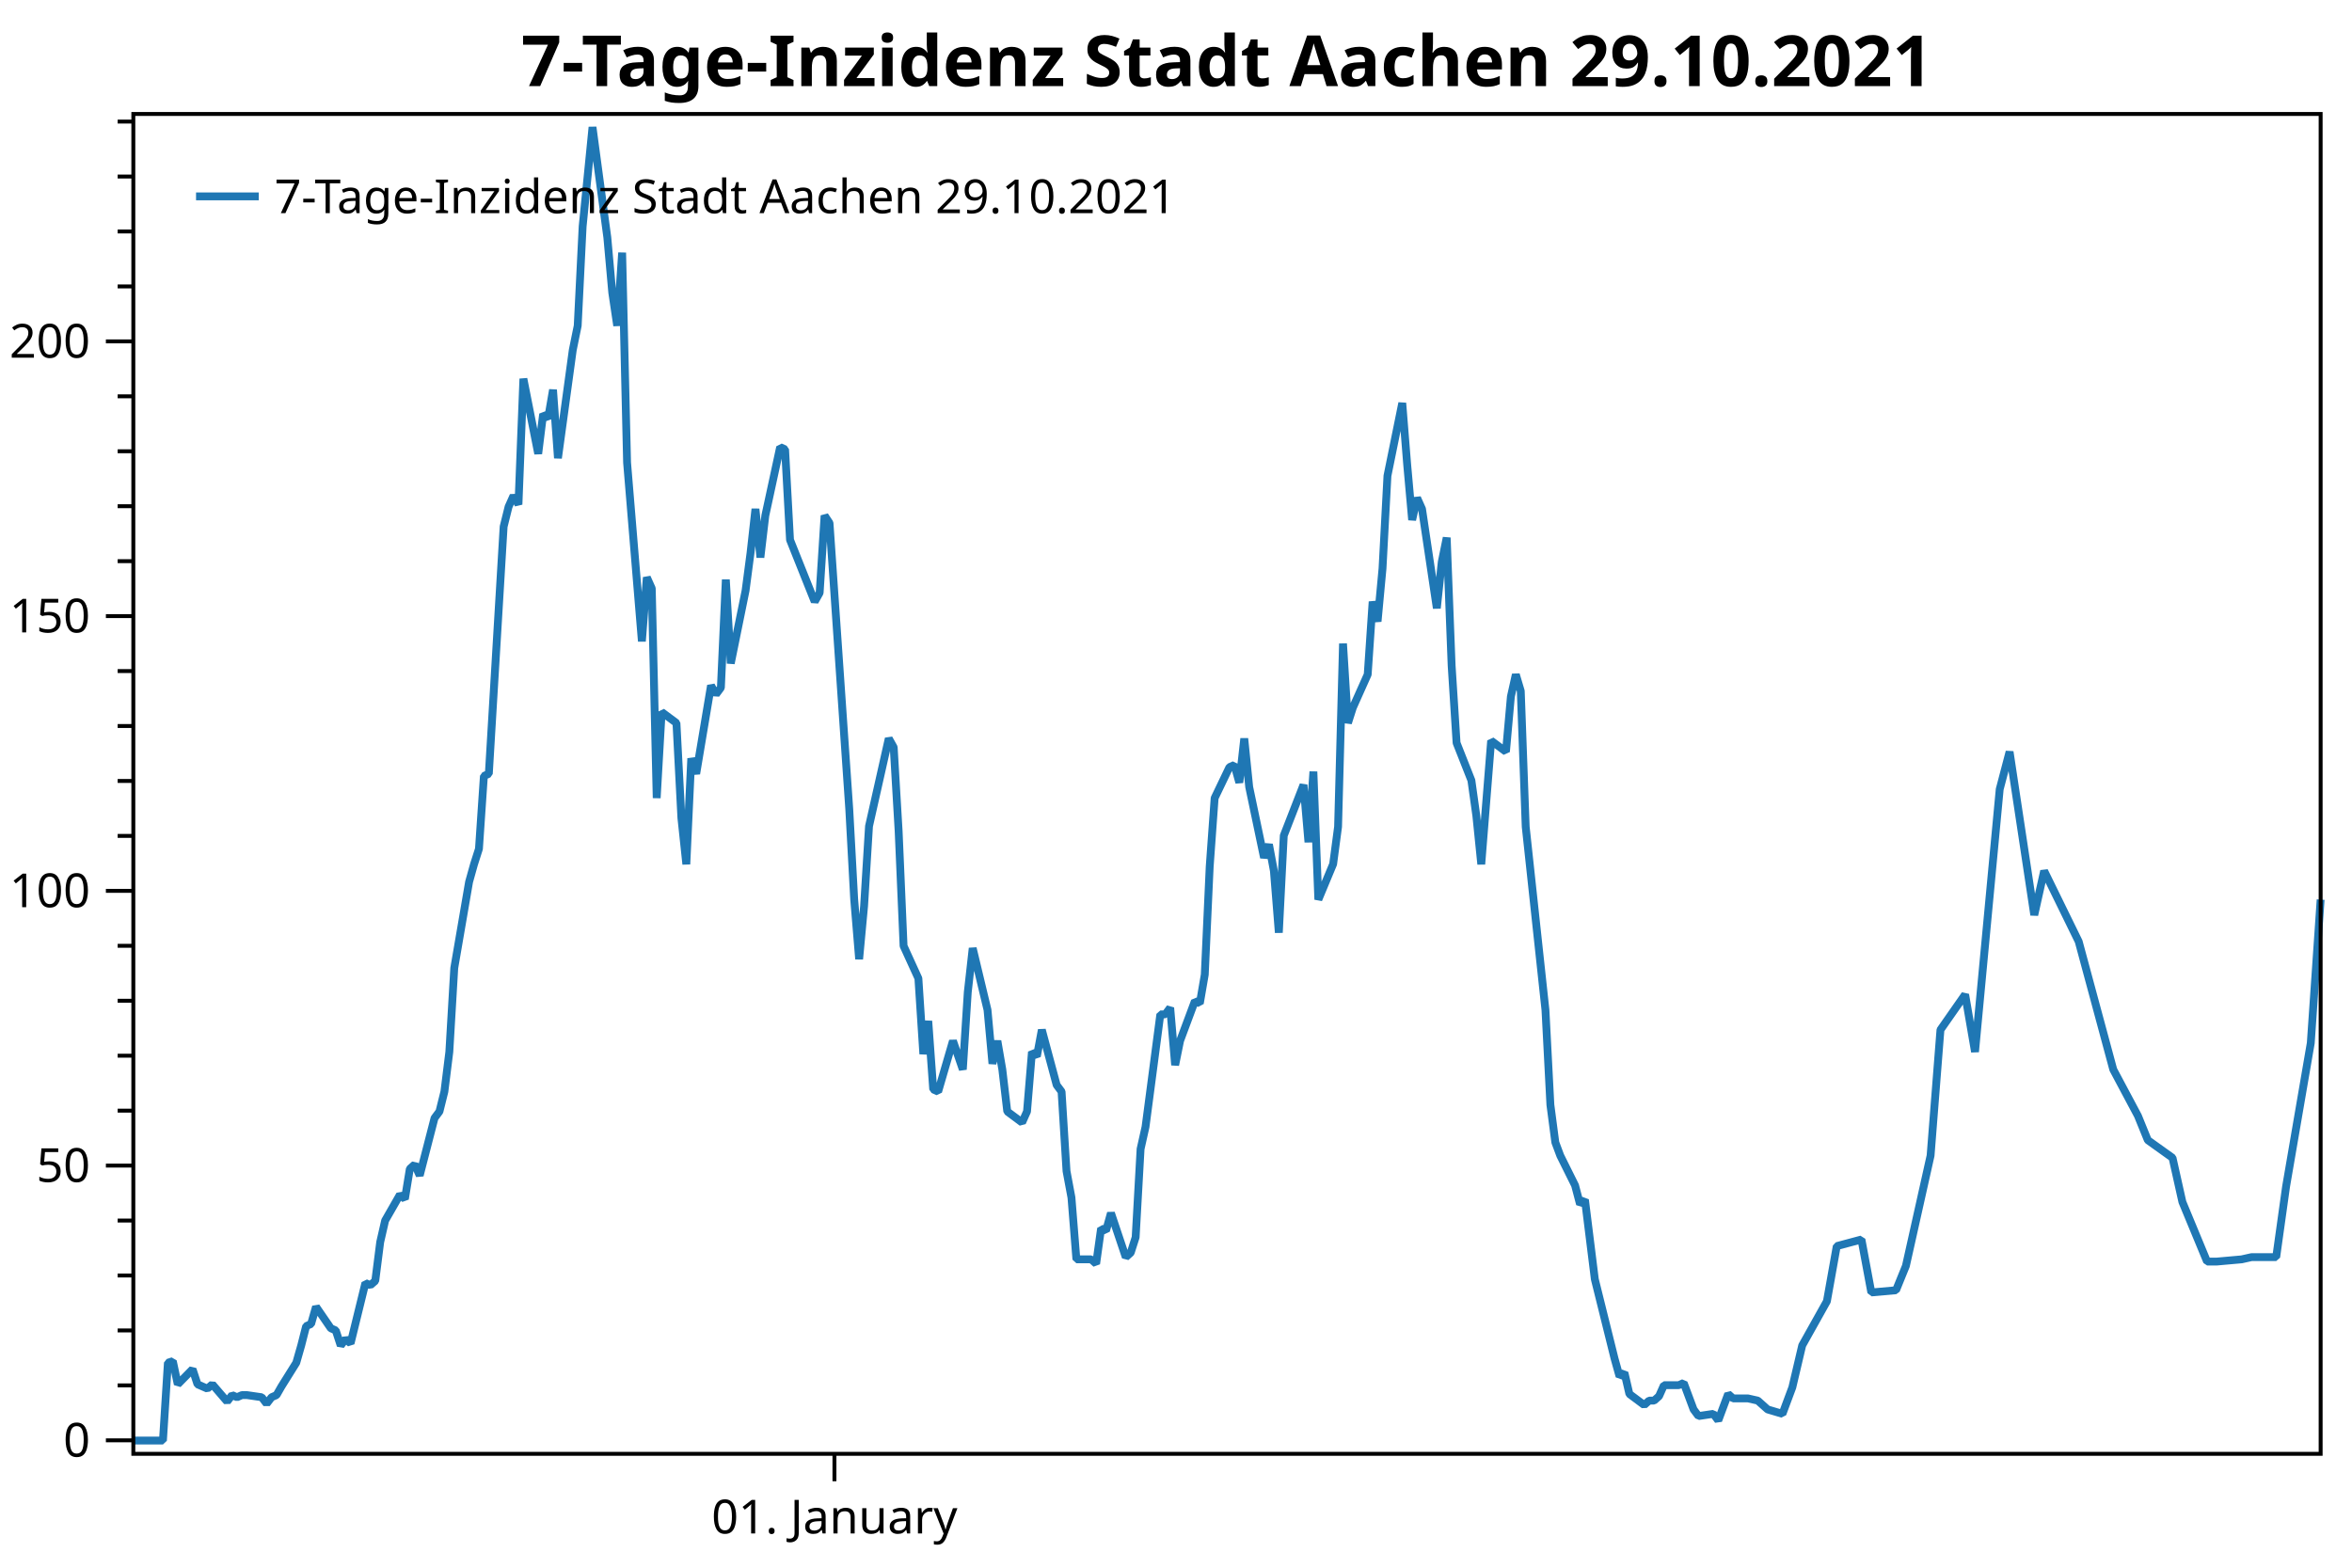
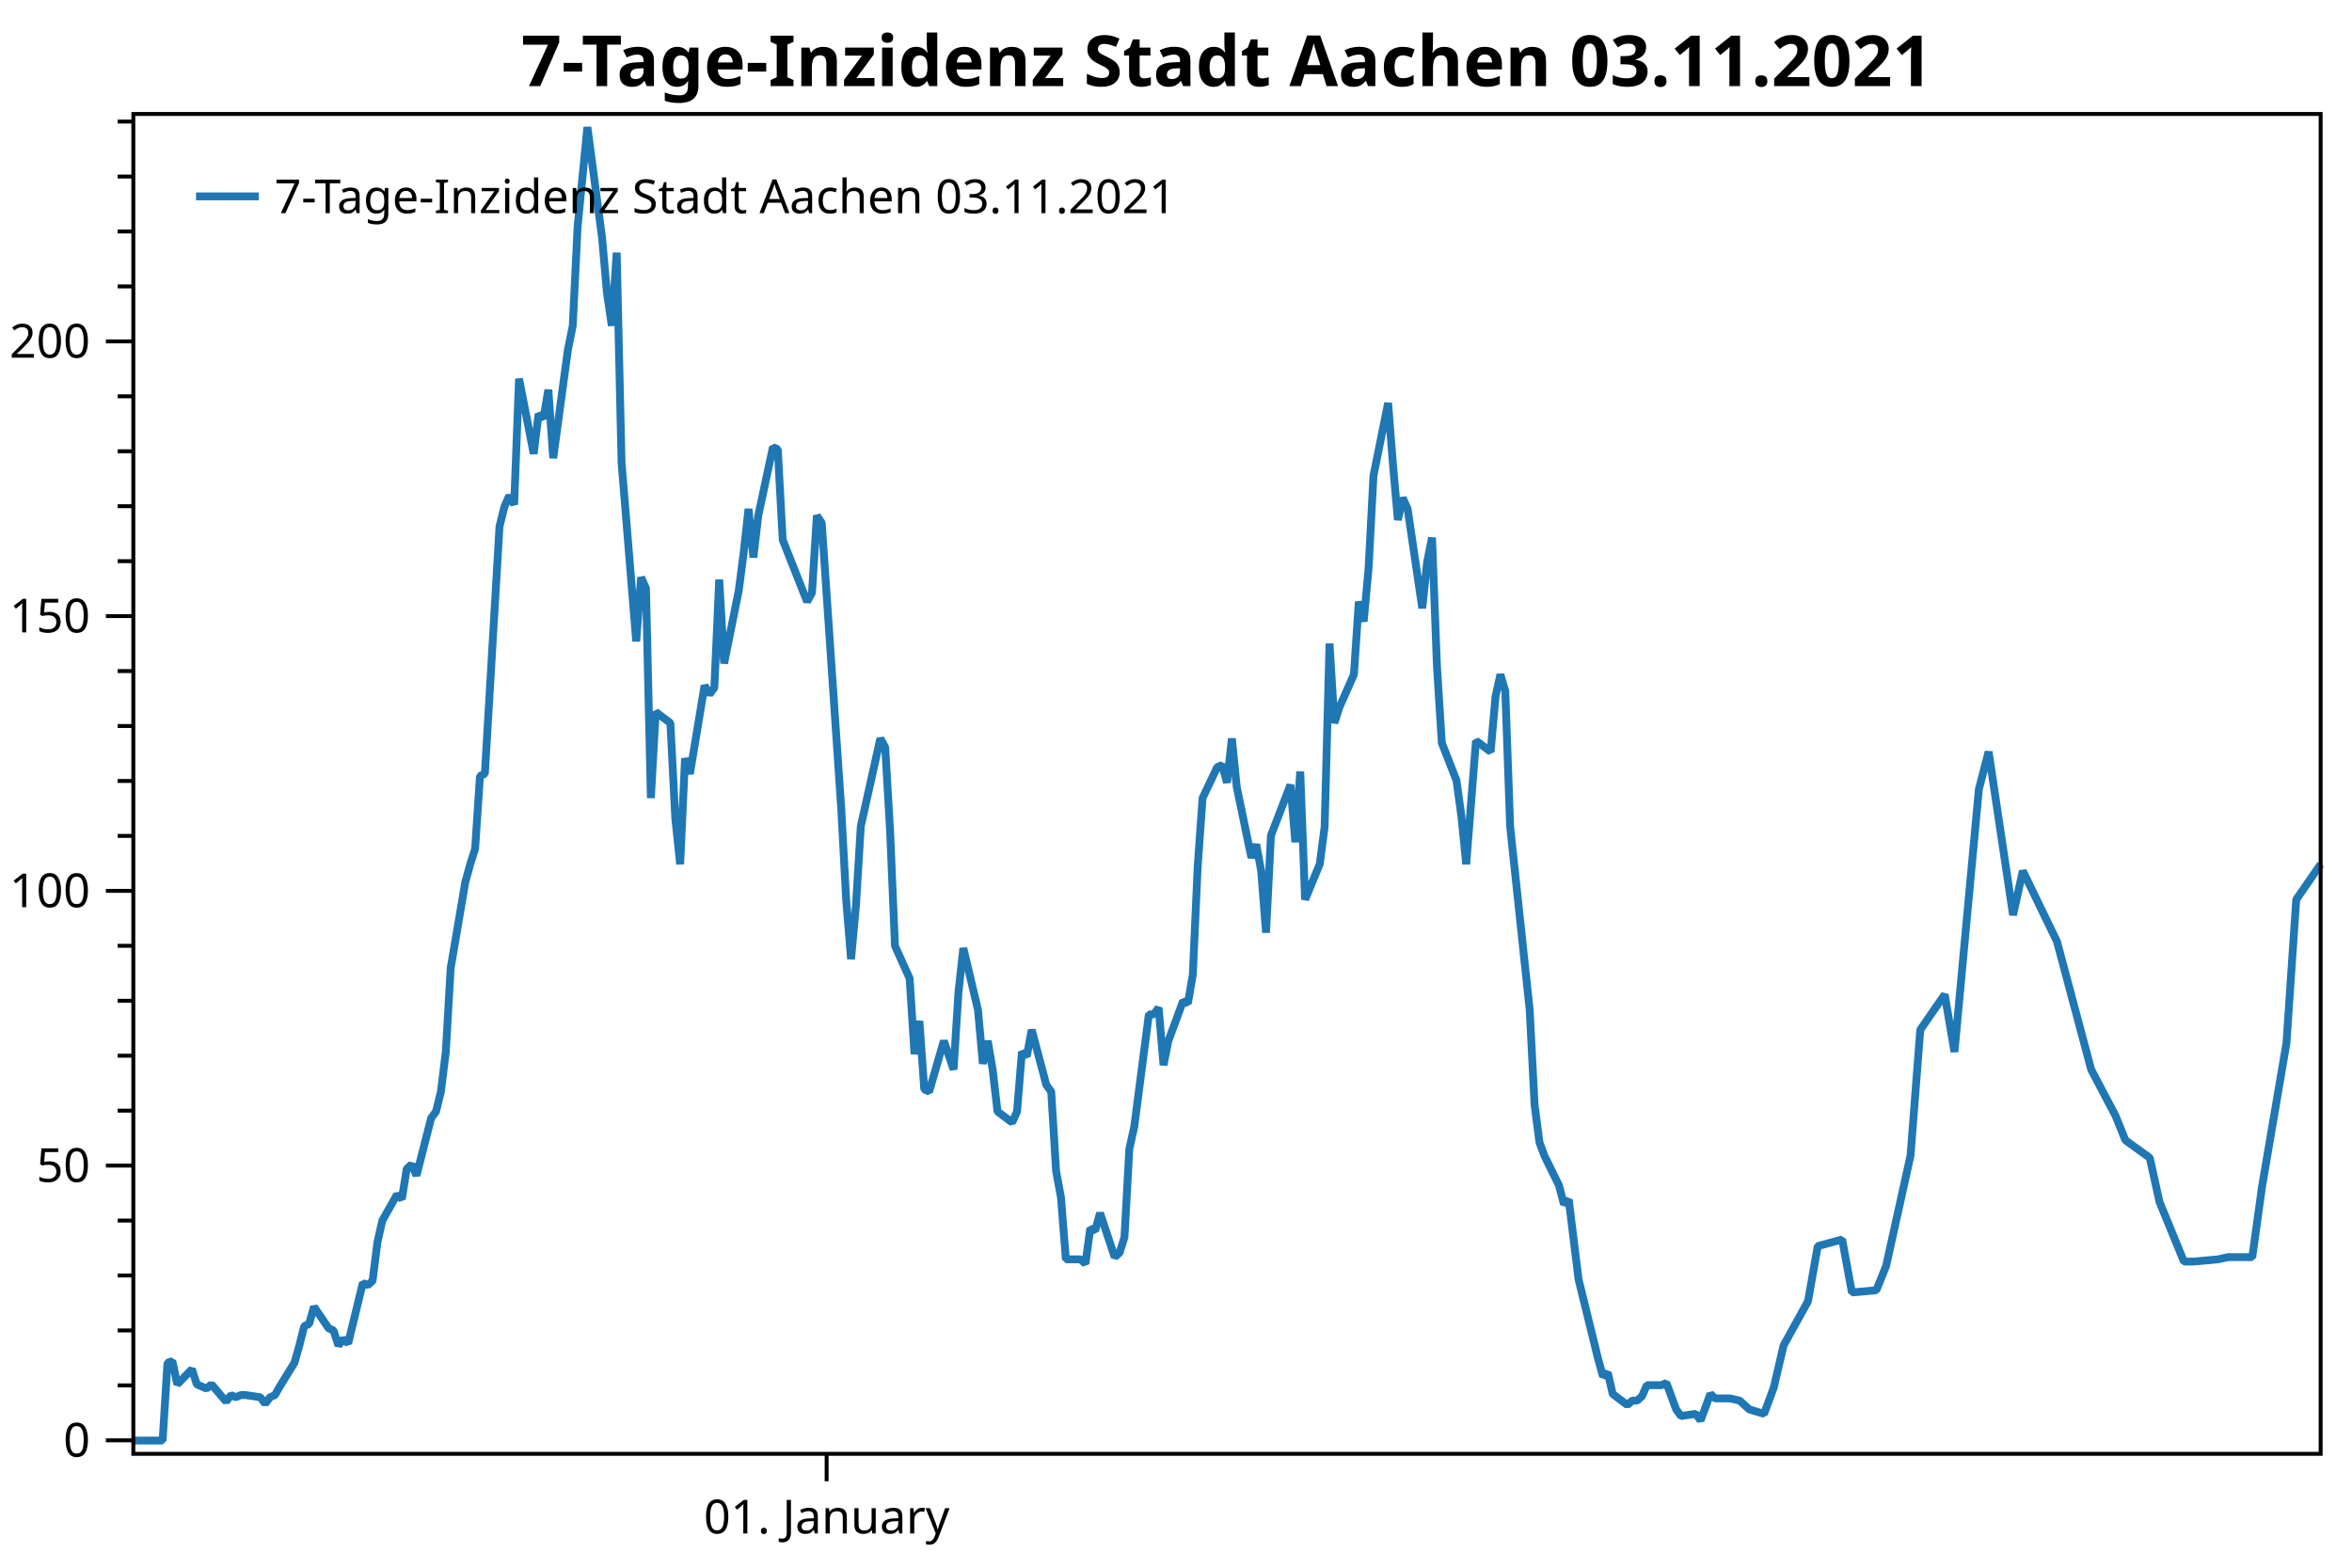
<svg xmlns="http://www.w3.org/2000/svg" width="600" height="400" version="1.1">
  <rect x="0" y="0" width="600" height="400" style="fill:rgb(255,255,255);stroke:none;" />
  <polyline points="34.012,353.485 30.012,353.485" style="fill:none;stroke:black;stroke-width:1" />
  <polyline points="34.012,339.465 30.012,339.465" style="fill:none;stroke:black;stroke-width:1" />
  <polyline points="34.012,325.445 30.012,325.445" style="fill:none;stroke:black;stroke-width:1" />
  <polyline points="34.012,311.425 30.012,311.425" style="fill:none;stroke:black;stroke-width:1" />
  <polyline points="34.012,283.384 30.012,283.384" style="fill:none;stroke:black;stroke-width:1" />
  <polyline points="34.012,269.364 30.012,269.364" style="fill:none;stroke:black;stroke-width:1" />
  <polyline points="34.012,255.344 30.012,255.344" style="fill:none;stroke:black;stroke-width:1" />
  <polyline points="34.012,241.324 30.012,241.324" style="fill:none;stroke:black;stroke-width:1" />
  <polyline points="34.012,213.283 30.012,213.283" style="fill:none;stroke:black;stroke-width:1" />
  <polyline points="34.012,199.263 30.012,199.263" style="fill:none;stroke:black;stroke-width:1" />
  <polyline points="34.012,185.243 30.012,185.243" style="fill:none;stroke:black;stroke-width:1" />
  <polyline points="34.012,171.223 30.012,171.223" style="fill:none;stroke:black;stroke-width:1" />
  <polyline points="34.012,143.182 30.012,143.182" style="fill:none;stroke:black;stroke-width:1" />
  <polyline points="34.012,129.162 30.012,129.162" style="fill:none;stroke:black;stroke-width:1" />
  <polyline points="34.012,115.142 30.012,115.142" style="fill:none;stroke:black;stroke-width:1" />
  <polyline points="34.012,101.122 30.012,101.122" style="fill:none;stroke:black;stroke-width:1" />
  <polyline points="34.012,73.081 30.012,73.081" style="fill:none;stroke:black;stroke-width:1" />
  <polyline points="34.012,59.061 30.012,59.061" style="fill:none;stroke:black;stroke-width:1" />
  <polyline points="34.012,45.041 30.012,45.041" style="fill:none;stroke:black;stroke-width:1" />
  <polyline points="34.012,31.021 30.012,31.021" style="fill:none;stroke:black;stroke-width:1" />
  <text dominant-baseline="middle" text-anchor="end" transform="translate(23.012,367.5053)" font-family="Segoe UI" font-size="12" font-weight="400" fill="black">0</text>
  <text dominant-baseline="middle" text-anchor="end" transform="translate(23.012,297.4043)" font-family="Segoe UI" font-size="12" font-weight="400" fill="black">50</text>
  <text dominant-baseline="middle" text-anchor="end" transform="translate(23.012,227.3034)" font-family="Segoe UI" font-size="12" font-weight="400" fill="black">100</text>
  <text dominant-baseline="middle" text-anchor="end" transform="translate(23.012,157.2024)" font-family="Segoe UI" font-size="12" font-weight="400" fill="black">150</text>
  <text dominant-baseline="middle" text-anchor="end" transform="translate(23.012,87.1015)" font-family="Segoe UI" font-size="12" font-weight="400" fill="black">200</text>
  <polyline points="34.012,367.505 27.012,367.505" style="fill:none;stroke:black;stroke-width:1" />
  <polyline points="34.012,297.404 27.012,297.404" style="fill:none;stroke:black;stroke-width:1" />
  <polyline points="34.012,227.303 27.012,227.303" style="fill:none;stroke:black;stroke-width:1" />
  <polyline points="34.012,157.202 27.012,157.202" style="fill:none;stroke:black;stroke-width:1" />
  <polyline points="34.012,87.102 27.012,87.102" style="fill:none;stroke:black;stroke-width:1" />
-   <text dominant-baseline="hanging" text-anchor="middle" transform="translate(212.8705,381.947)" font-family="Segoe UI" font-size="12" font-weight="400" fill="black">01. January</text>
-   <polyline points="212.87,370.947 212.87,377.947" style="fill:none;stroke:black;stroke-width:1" />
-   <polyline points="34.012,367.562 36.531,367.562 40.31,367.562 41.569,367.562 42.829,347.712 44.089,347.3 45.348,353.21 49.127,349.361 50.386,353.21 51.646,353.76 52.906,354.31 54.165,353.21 57.944,357.609 59.203,355.959 60.463,356.509 61.722,355.959 62.982,355.959 66.761,356.509 68.02,358.159 69.28,356.509 70.539,355.959 71.799,353.76 75.578,347.712 76.837,343.314 78.097,338.365 79.356,337.815 80.616,333.417 84.395,338.915 85.654,339.465 86.914,343.314 88.173,341.664 89.433,342.764 93.212,327.369 94.471,327.919 95.731,326.819 96.99,316.923 98.25,311.425 102.029,304.827 103.288,305.926 104.548,298.229 105.807,297.111 107.067,299.927 110.846,285.285 112.105,283.596 113.365,278.527 114.624,268.391 115.884,246.991 119.662,225.028 120.922,220.523 122.182,216.581 123.441,197.997 124.701,197.434 128.48,134.361 129.739,129.293 130.999,126.477 132.258,128.73 133.518,96.63 137.297,115.777 138.556,105.64 139.816,106.767 141.075,99.446 142.335,116.903 146.113,89.309 147.373,83.114 148.633,57.773 151.152,32.431 154.93,60.588 156.19,74.667 157.45,83.114 158.709,64.46 159.969,118.03 163.747,163.645 165.007,147.314 166.267,150.129 167.526,203.629 168.786,181.666 172.564,184.481 173.824,208.697 175.083,220.523 176.343,193.492 177.603,197.434 181.381,174.908 182.641,177.161 183.9,175.471 185.16,147.877 186.42,169.276 190.198,150.692 191.458,141.119 192.717,129.856 193.977,142.245 195.237,131.545 199.015,114.088 200.275,114.651 201.534,137.74 207.832,153.508 209.092,151.256 210.351,131.545 211.611,133.446 216.649,206.444 217.909,229.533 219.168,244.738 220.428,231.223 221.687,210.809 226.726,188.423 227.985,190.676 229.245,212.076 230.504,241.36 234.283,249.638 235.543,268.954 236.802,260.507 238.062,277.964 239.321,278.527 243.1,265.575 245.619,272.896 246.879,253.186 248.138,241.923 251.917,257.691 253.177,271.418 254.436,265.575 255.696,272.896 256.955,283.596 260.734,286.412 261.994,283.596 263.253,268.391 264.513,269.517 265.772,262.759 269.551,276.838 270.81,278.527 272.07,298.801 273.33,305.559 274.589,321.327 278.368,321.327 279.627,322.453 280.887,313.443 282.147,314.006 283.406,309.501 287.185,320.764 288.445,319.637 289.704,315.695 290.964,293.169 292.223,287.538 296.002,258.817 297.261,258.817 298.521,257.128 299.781,271.77 301.04,265.575 304.819,255.438 306.078,256.002 307.338,248.681 308.598,221.086 309.857,203.629 313.636,195.744 314.895,195.181 316.155,199.686 317.414,188.423 318.674,200.813 322.453,218.834 323.712,215.455 324.972,222.213 326.231,237.981 327.491,213.202 332.529,200.25 333.789,214.892 335.048,196.871 336.308,229.533 340.087,220.467 341.346,210.95 342.606,164.208 343.865,184.481 345.125,180.539 348.904,172.092 350.163,153.508 351.423,158.577 352.682,145.061 353.942,121.409 357.721,102.825 358.98,118.593 360.24,132.672 361.499,127.04 362.759,129.856 366.538,155.198 367.797,143.371 369.057,137.177 370.316,169.839 371.576,189.55 375.354,199.123 376.614,208.134 377.874,220.523 380.393,188.987 384.171,191.802 385.431,177.724 386.691,172.092 387.95,176.316 389.21,210.95 394.248,257.691 395.508,281.906 396.767,291.48 398.027,294.859 401.805,302.461 403.065,307.248 404.325,306.122 406.844,326.395 410.622,341.6 411.882,346.669 413.142,351.174 414.401,350.259 415.661,355.679 419.439,358.495 420.699,357.369 421.959,357.369 423.218,356.242 424.478,353.426 428.256,353.426 429.516,352.863 430.776,356.242 432.035,359.621 433.295,361.311 437.073,360.748 438.333,362.437 439.592,359.058 440.852,355.679 442.112,356.805 445.89,356.805 448.409,357.369 450.928,359.621 454.707,360.748 457.226,353.99 459.745,343.29 466.043,332.027 468.562,317.948 474.86,316.259 477.379,329.774 483.677,329.211 486.196,323.016 492.494,294.859 495.013,262.759 501.311,253.749 503.83,268.391 510.128,201.376 512.647,191.802 518.945,233.476 521.464,222.213 530.281,240.233 539.098,272.896 545.396,284.722 547.915,290.917 554.213,295.422 556.732,306.685 563.03,321.89 565.549,321.89 571.847,321.327 574.366,320.764 580.664,320.764 583.183,302.743 589.481,266.138 592,229.533" style="fill:none;stroke:rgb(31,119,180);stroke-width:2;stroke-linejoin:bevel" />
-   <text dominant-baseline="hanging" text-anchor="middle" transform="translate(313.006,8)" font-family="Segoe UI" font-size="18" font-weight="700" fill="black">7-Tage-Inzidenz Stadt Aachen 29.10.2021</text>
+   <text dominant-baseline="hanging" text-anchor="middle" transform="translate(210.8743,381.947)" font-family="Segoe UI" font-size="12" font-weight="400" fill="black">01. January</text>
+   <polyline points="210.874,370.947 210.874,377.947" style="fill:none;stroke:black;stroke-width:1" />
+   <polyline points="34.012,367.562 36.503,367.562 40.239,367.562 41.485,367.562 42.731,347.712 43.976,347.3 45.222,353.21 48.958,349.361 50.204,353.21 51.449,353.76 52.695,354.31 53.94,353.21 57.677,357.609 58.922,355.959 60.168,356.509 61.413,355.959 62.659,355.959 66.395,356.509 67.641,358.159 68.886,356.509 70.132,355.959 71.377,353.76 75.114,347.712 76.359,343.314 77.605,338.365 78.85,337.815 80.096,333.417 83.832,338.915 85.078,339.465 86.323,343.314 87.569,341.664 88.814,342.764 92.551,327.369 93.796,327.919 95.042,326.819 96.287,316.923 97.533,311.425 101.269,304.827 102.515,305.926 103.76,298.229 105.006,297.111 106.251,299.927 109.988,285.285 111.234,283.596 112.479,278.527 113.725,268.391 114.97,246.991 118.707,225.028 119.952,220.523 121.198,216.581 122.443,197.997 123.689,197.434 127.425,134.361 128.671,129.293 129.916,126.477 131.162,128.73 132.407,96.63 136.144,115.777 137.389,105.64 138.635,106.767 139.88,99.446 141.126,116.903 144.862,89.309 146.108,83.114 147.353,57.773 149.844,32.431 153.581,60.588 154.826,74.667 156.072,83.114 157.317,64.46 158.563,118.03 162.299,163.645 163.545,147.314 164.79,150.129 166.036,203.629 167.281,181.666 171.018,184.481 172.263,208.697 173.509,220.523 174.755,193.492 176,197.434 179.737,174.908 180.982,177.161 182.228,175.471 183.473,147.877 184.719,169.276 188.455,150.692 189.701,141.119 190.946,129.856 192.192,142.245 193.437,131.545 197.174,114.088 198.419,114.651 199.665,137.74 205.892,153.508 207.138,151.256 208.383,131.545 209.629,133.446 214.611,206.444 215.856,229.533 217.102,244.738 218.347,231.223 219.593,210.809 224.575,188.423 225.82,190.676 227.066,212.076 228.311,241.36 232.048,249.638 233.293,268.954 234.539,260.507 235.784,277.964 237.03,278.527 240.767,265.575 243.257,272.896 244.503,253.186 245.749,241.923 249.485,257.691 250.731,271.418 251.976,265.575 253.222,272.896 254.467,283.596 258.204,286.412 259.449,283.596 260.695,268.391 261.94,269.517 263.186,262.759 266.922,276.838 268.168,278.527 269.413,298.801 270.659,305.559 271.904,321.327 275.641,321.327 276.886,322.453 278.132,313.443 279.377,314.006 280.623,309.501 284.359,320.764 285.605,319.637 286.85,315.695 288.096,293.169 289.341,287.538 293.078,258.817 294.323,258.817 295.569,257.128 296.814,271.77 298.06,265.575 301.796,255.438 303.042,256.002 304.287,248.681 305.533,221.086 306.779,203.629 310.515,195.744 311.76,195.181 313.006,199.686 314.252,188.423 315.497,200.813 319.233,218.834 320.479,215.455 321.725,222.213 322.97,237.981 324.216,213.202 329.198,200.25 330.443,214.892 331.689,196.871 332.934,229.533 336.671,220.467 337.916,210.95 339.162,164.208 340.407,184.481 341.653,180.539 345.389,172.092 346.635,153.508 347.88,158.577 349.126,145.061 350.371,121.409 354.108,102.825 355.353,118.593 356.599,132.672 357.844,127.04 359.09,129.856 362.826,155.198 364.072,143.371 365.317,137.177 366.563,169.839 367.808,189.55 371.545,199.123 372.79,208.134 374.036,220.523 376.527,188.987 380.264,191.802 381.509,177.724 382.755,172.092 384,176.316 385.245,210.95 390.228,257.691 391.473,281.906 392.719,291.48 393.964,294.859 397.701,302.461 398.946,307.248 400.192,306.122 402.683,326.395 406.419,341.6 407.665,346.669 408.91,351.174 410.156,350.259 411.401,355.679 415.138,358.495 416.383,357.369 417.629,357.369 418.874,356.242 420.12,353.426 423.856,353.426 425.102,352.863 426.347,356.242 427.593,359.621 428.838,361.311 432.575,360.748 433.82,362.437 435.066,359.058 436.311,355.679 437.557,356.805 441.293,356.805 443.784,357.369 446.276,359.621 450.012,360.748 452.503,353.99 454.994,343.29 461.222,332.027 463.713,317.948 469.94,316.259 472.431,329.774 478.659,329.211 481.15,323.016 487.377,294.859 489.868,262.759 496.096,253.749 498.587,268.391 504.814,201.376 507.305,191.802 513.533,233.476 516.024,222.213 524.742,240.233 533.461,272.896 539.689,284.722 542.18,290.917 548.407,295.422 550.898,306.685 557.126,321.89 559.617,321.89 565.844,321.327 568.335,320.764 574.563,320.764 577.054,302.743 583.281,266.138 585.773,229.533 592,220.523" style="fill:none;stroke:rgb(31,119,180);stroke-width:2;stroke-linejoin:bevel" />
+   <text dominant-baseline="hanging" text-anchor="middle" transform="translate(313.006,8)" font-family="Segoe UI" font-size="18" font-weight="700" fill="black">7-Tage-Inzidenz Stadt Aachen 03.11.2021</text>
  <polygon points="34.012,29.079 592,29.079 592,370.947 34.012,370.947" style="fill:none;stroke:black;stroke-width:1" />
  <polygon points="42.012,37.08 247.014,37.08 247.014,63.133 42.012,63.133" style="fill:none;stroke:none;" />
-   <text dominant-baseline="hanging" text-anchor="start" transform="translate(70.012,45.0795)" font-family="Segoe UI" font-size="12" font-weight="400" fill="black">7-Tage-Inzidenz Stadt Aachen 29.10.2021</text>
+   <text dominant-baseline="hanging" text-anchor="start" transform="translate(70.012,45.0795)" font-family="Segoe UI" font-size="12" font-weight="400" fill="black">7-Tage-Inzidenz Stadt Aachen 03.11.2021</text>
  <polyline points="50.012,50.106 66.012,50.106" style="fill:none;stroke:rgb(31,119,180);stroke-width:2" />
</svg>
